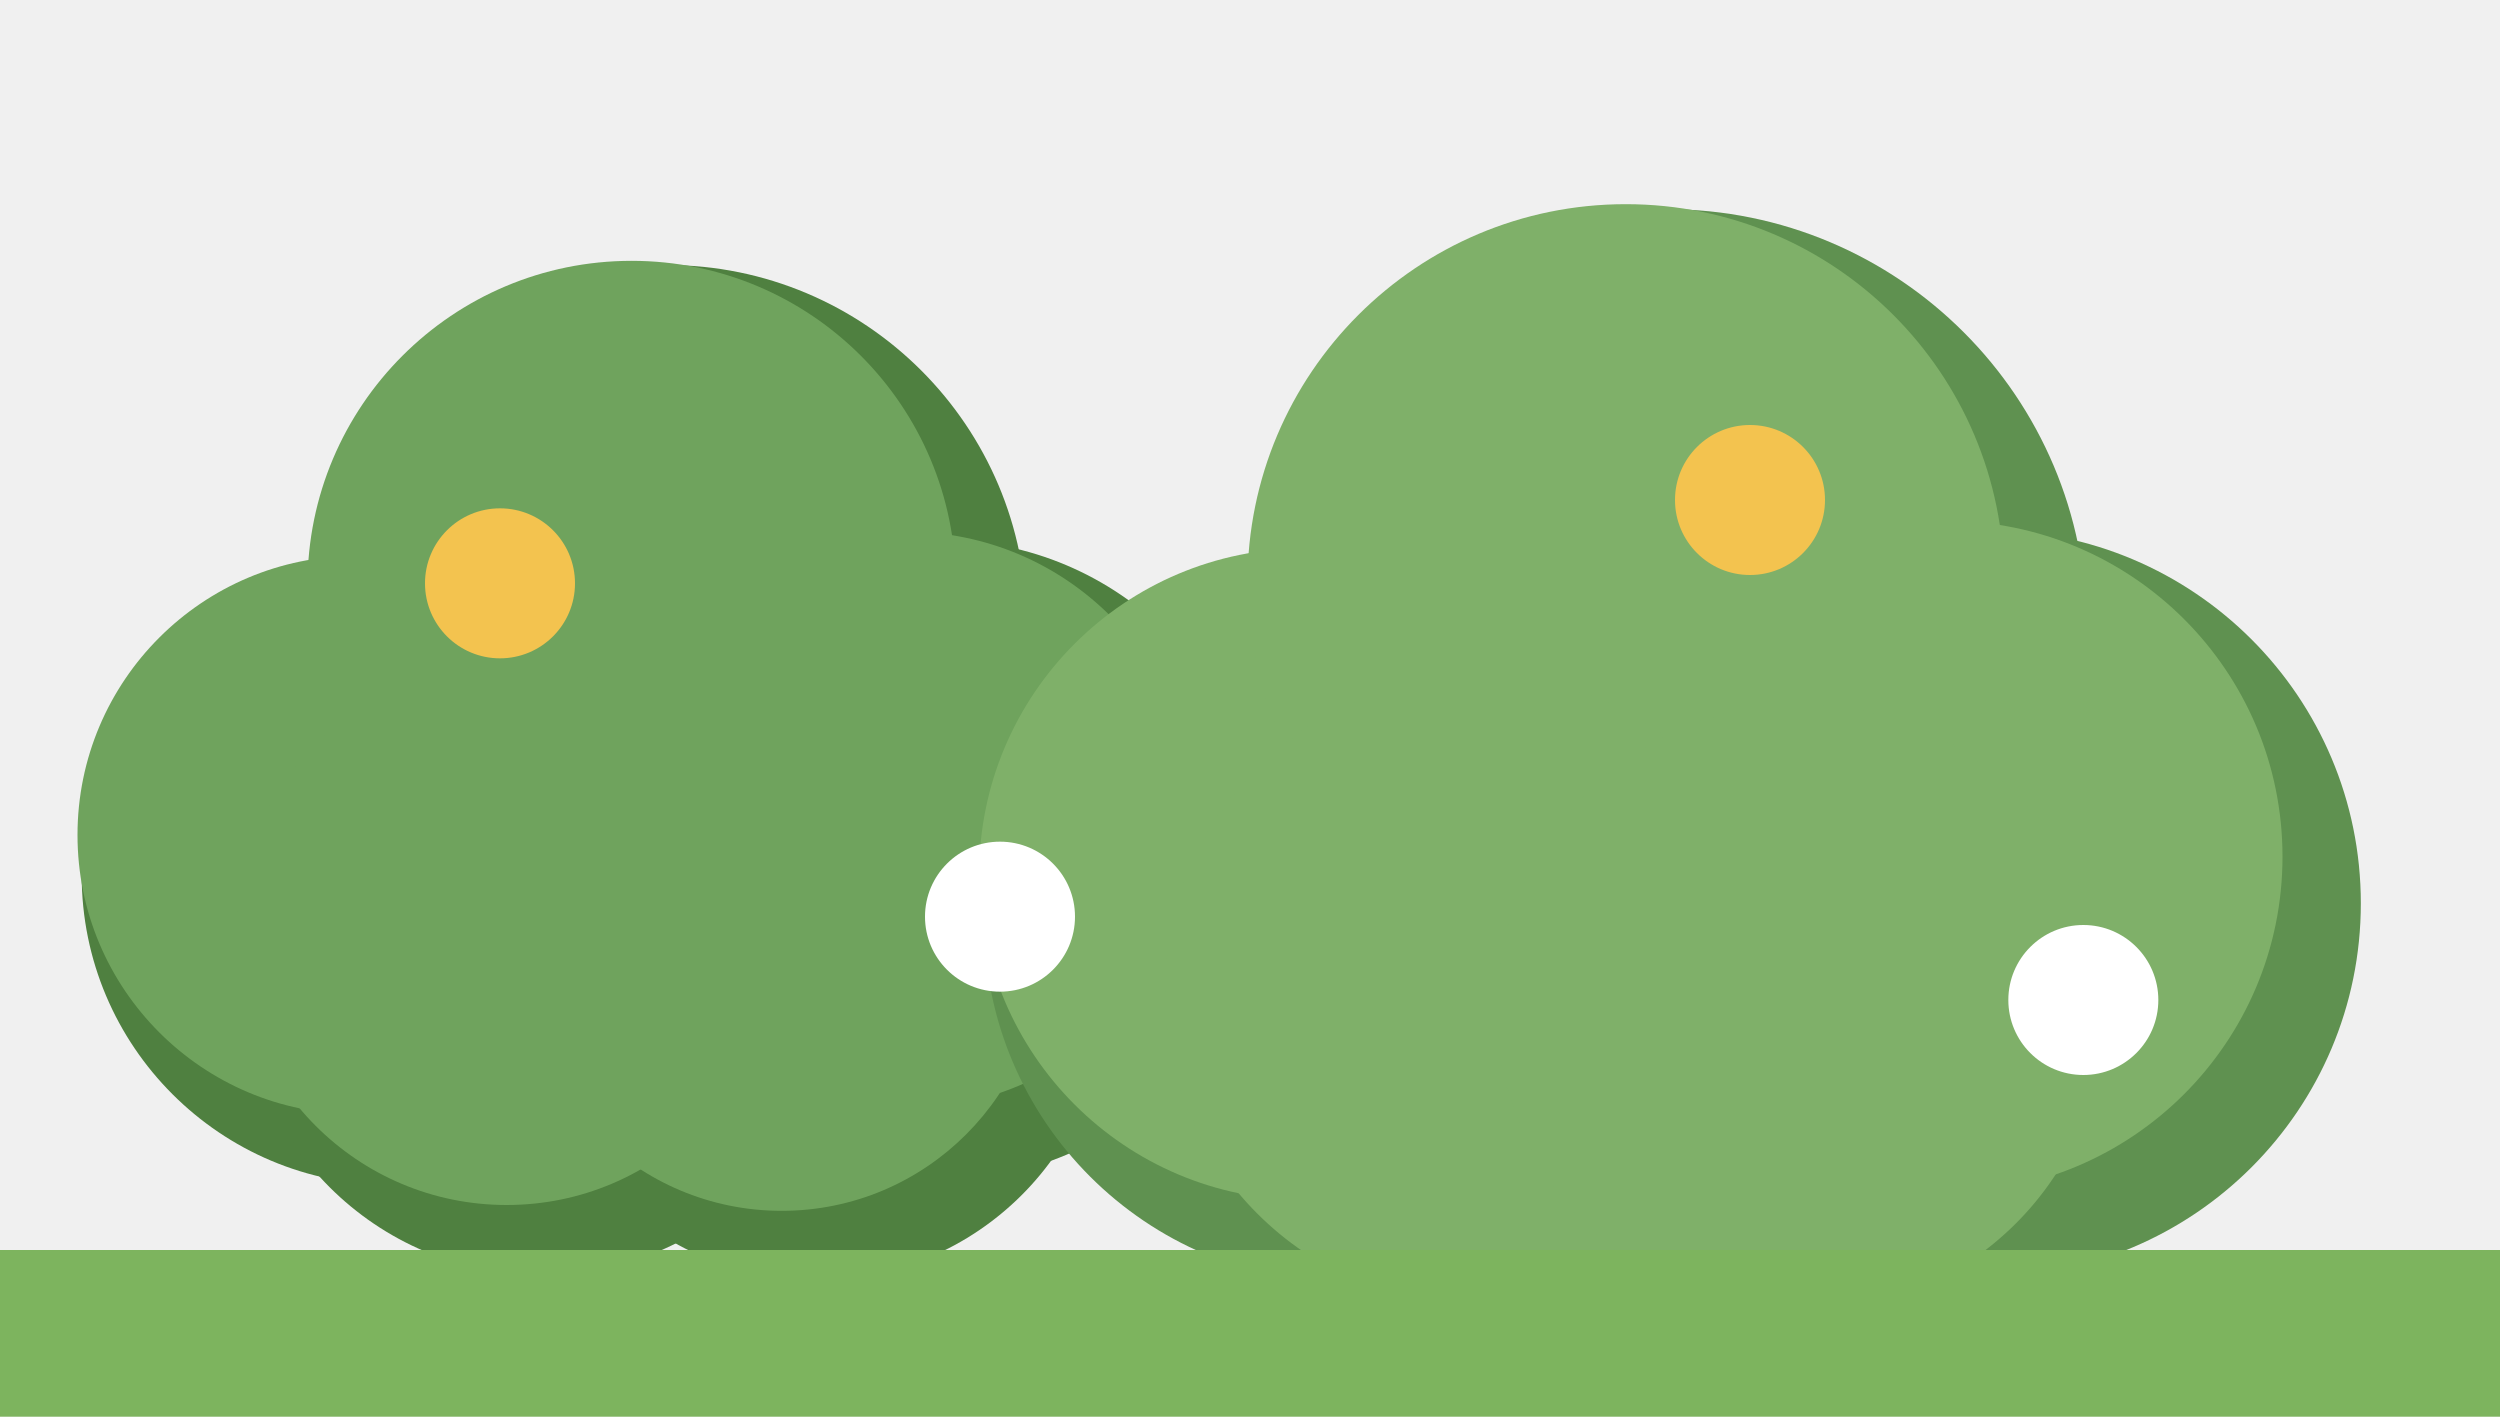
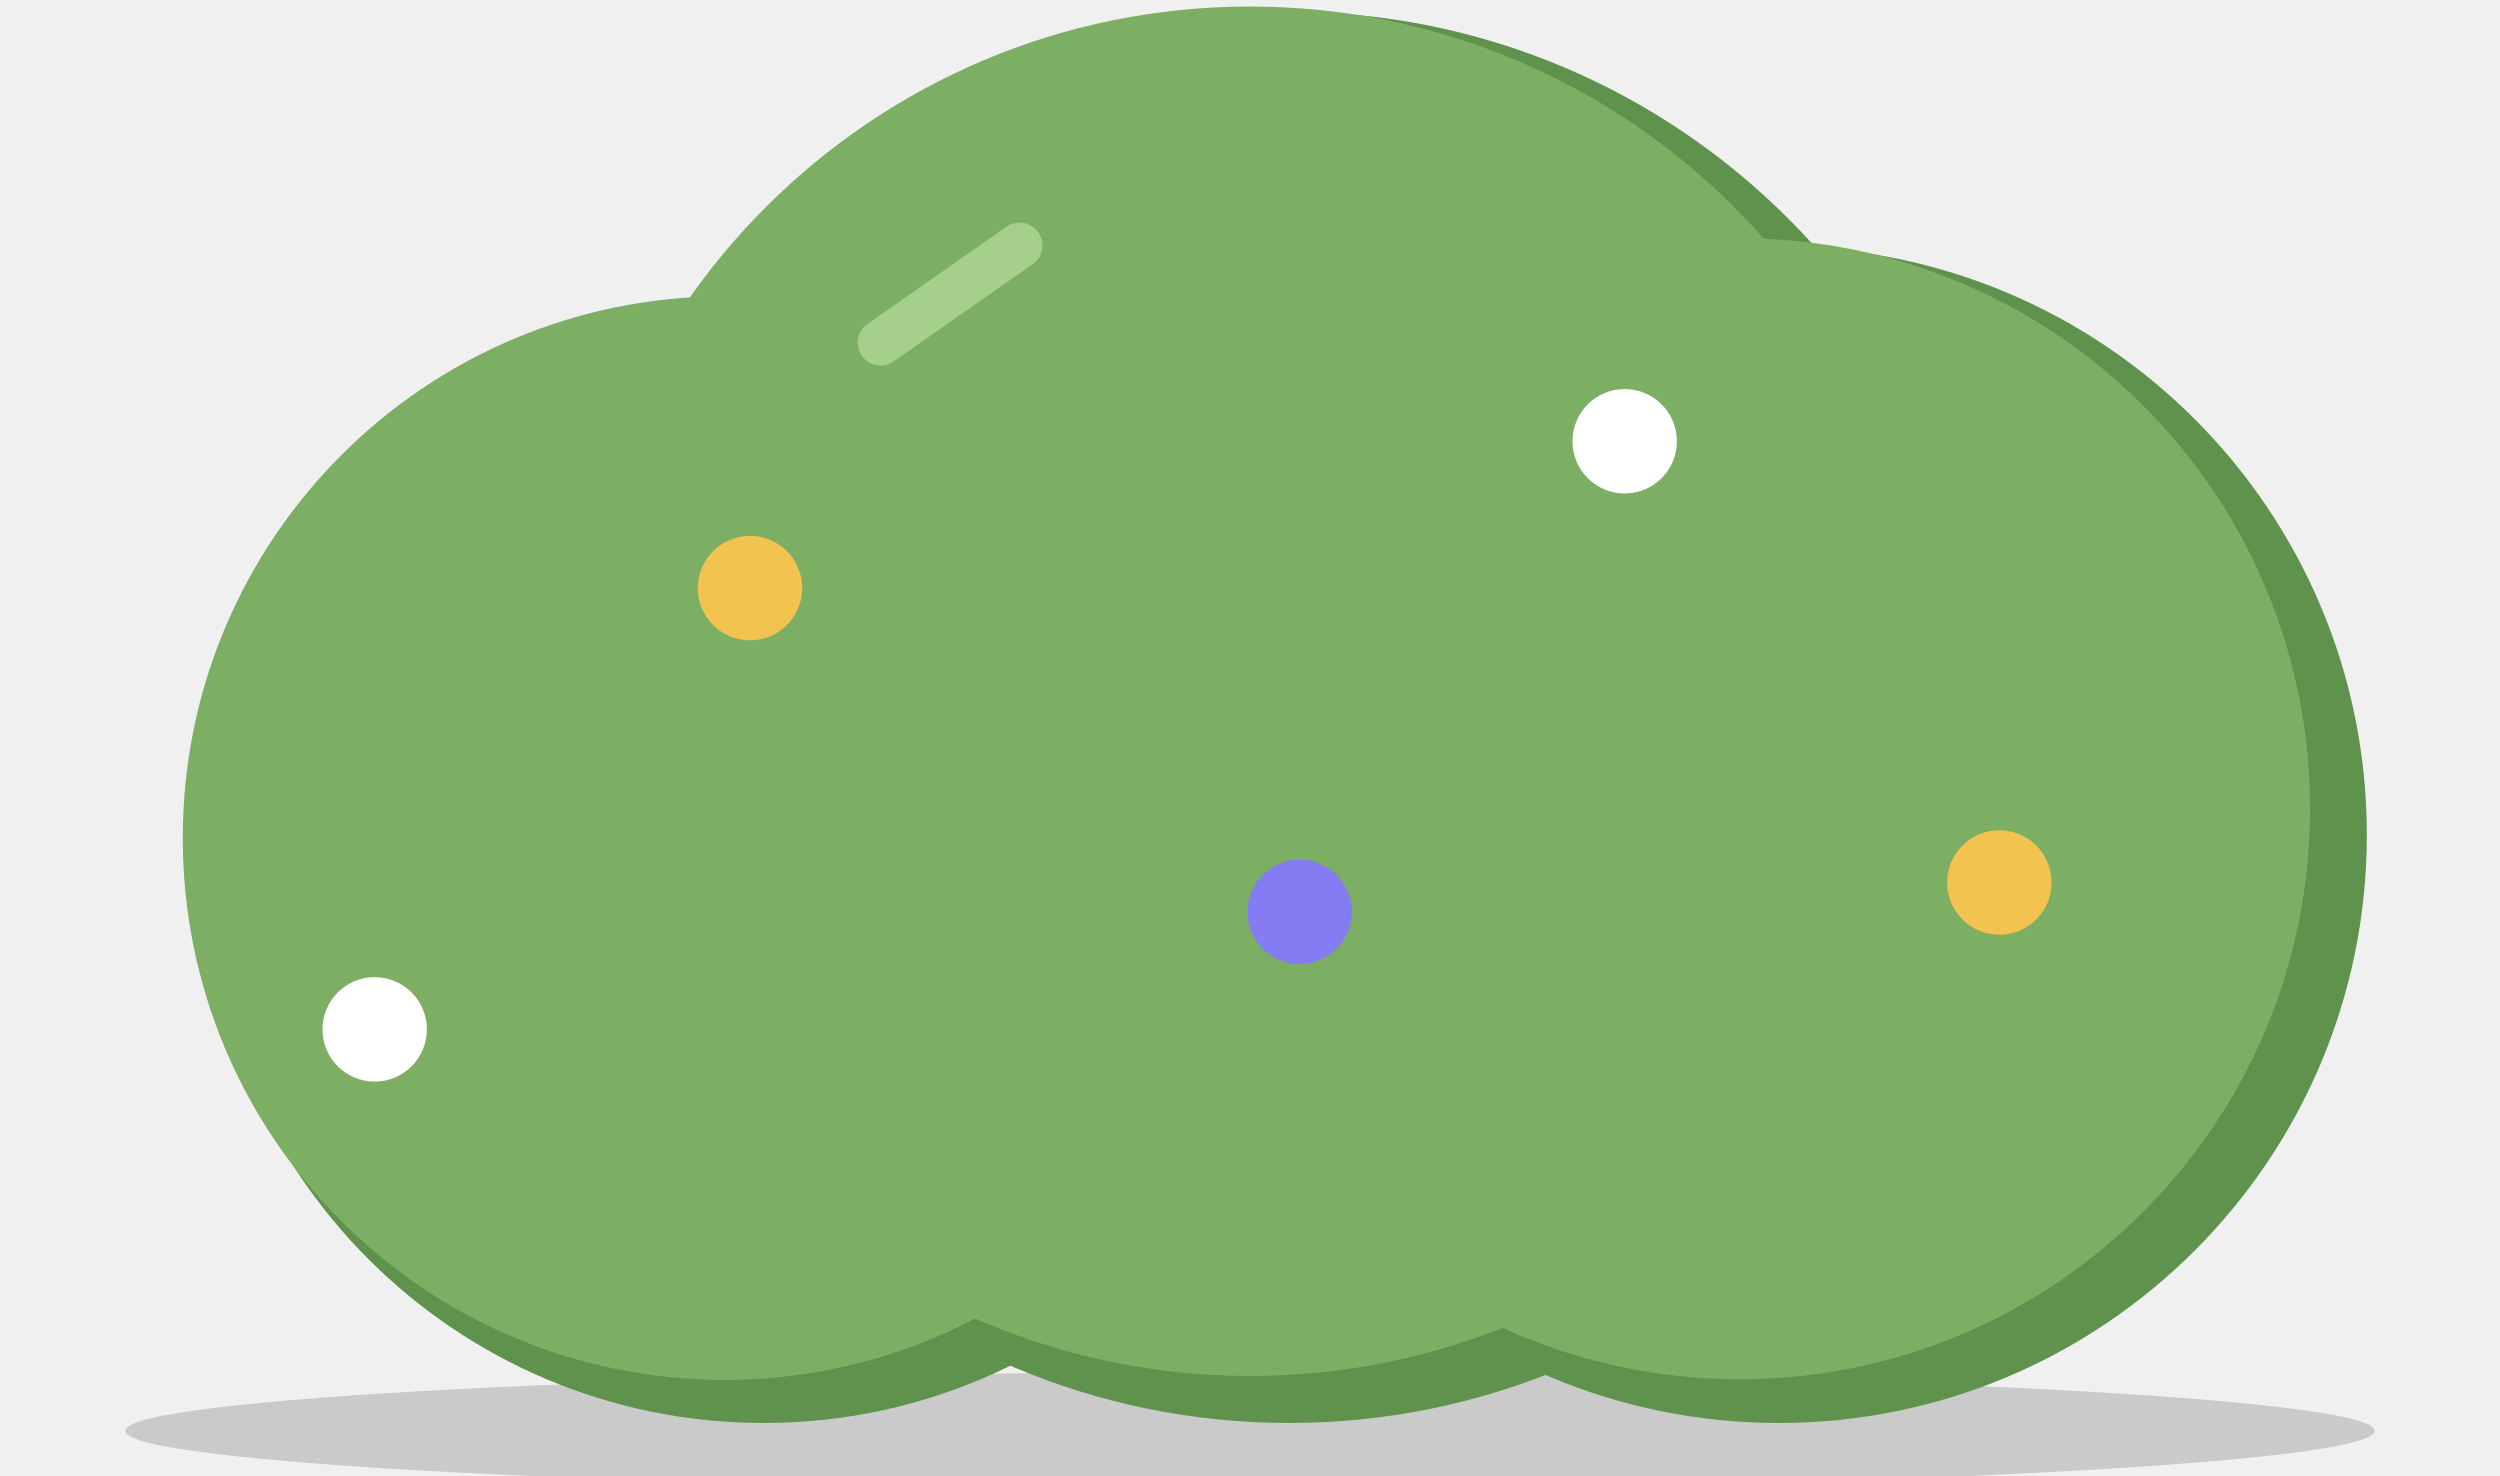
- <svg xmlns="http://www.w3.org/2000/svg" width="300" height="170" viewBox="0 0 300 170">
-   <circle cx="47" cy="105" r="37.2" fill="#4f8040" />
-   <circle cx="113" cy="103.2" r="38.4" fill="#4f8040" />
-   <circle cx="80" cy="75" r="43.2" fill="#4f8040" />
-   <circle cx="65" cy="117" r="36" fill="#4f8040" />
-   <circle cx="98" cy="118.8" r="34.8" fill="#4f8040" />
-   <circle cx="42.8" cy="100.2" r="33.5" fill="#6fa35d" />
-   <circle cx="108.8" cy="98.4" r="34.6" fill="#6fa35d" />
-   <circle cx="75.8" cy="70.2" r="38.9" fill="#6fa35d" />
-   <circle cx="60.8" cy="112.2" r="32.4" fill="#6fa35d" />
-   <circle cx="93.8" cy="114" r="31.3" fill="#6fa35d" />
-   <circle cx="161.5" cy="110.5" r="43.4" fill="#5f9150" />
-   <circle cx="238.5" cy="108.4" r="44.8" fill="#5f9150" />
-   <circle cx="200" cy="75.5" r="50.4" fill="#5f9150" />
-   <circle cx="182.5" cy="124.5" r="42" fill="#5f9150" />
-   <circle cx="221" cy="126.6" r="40.6" fill="#5f9150" />
-   <circle cx="156.6" cy="104.9" r="39.1" fill="#7fb069" />
-   <circle cx="233.6" cy="102.8" r="40.3" fill="#7fb069" />
-   <circle cx="195.1" cy="69.9" r="45.4" fill="#7fb069" />
-   <circle cx="177.6" cy="118.9" r="37.8" fill="#7fb069" />
-   <circle cx="216.1" cy="121" r="36.5" fill="#7fb069" />
-   <circle cx="60" cy="70" r="9" fill="#f3c34f" />
-   <circle cx="120" cy="110" r="9" fill="#ffffff" />
-   <circle cx="210" cy="60" r="9" fill="#f3c34f" />
-   <circle cx="250" cy="120" r="9" fill="#ffffff" />
-   <rect x="0" y="150" width="300" height="20" fill="#7db45e" />
+ <svg xmlns="http://www.w3.org/2000/svg" width="383" height="226" viewBox="0 0 383 226">
+   <ellipse cx="191.5" cy="219.2" rx="172.3" ry="9" fill="#000000" fill-opacity="0.16" />
+   <circle cx="117" cy="132.4" r="85.6" fill="#5f924c" />
+   <circle cx="272.5" cy="127.9" r="90.1" fill="#5f924c" />
+   <circle cx="197.5" cy="109.9" r="108.1" fill="#5f924c" />
+   <circle cx="111" cy="128.4" r="83" fill="#7cae64" />
+   <circle cx="266.5" cy="123.9" r="87.4" fill="#7cae64" />
+   <circle cx="191.5" cy="105.9" r="104.9" fill="#7cae64" />
+   <circle cx="114.9" cy="90.1" r="8" fill="#f3c34f" />
+   <circle cx="248.9" cy="67.6" r="8" fill="#ffffff" />
+   <circle cx="306.3" cy="135.2" r="8" fill="#f3c34f" />
+   <circle cx="57.4" cy="157.7" r="8" fill="#ffffff" />
+   <circle cx="199.1" cy="139.7" r="8" fill="#857cf3" />
+   <path d="M134.9 52.5 L156.2 37.6" fill="none" stroke="#a6cf8b" stroke-width="7" stroke-linecap="round" stroke-linejoin="round" />
</svg>
